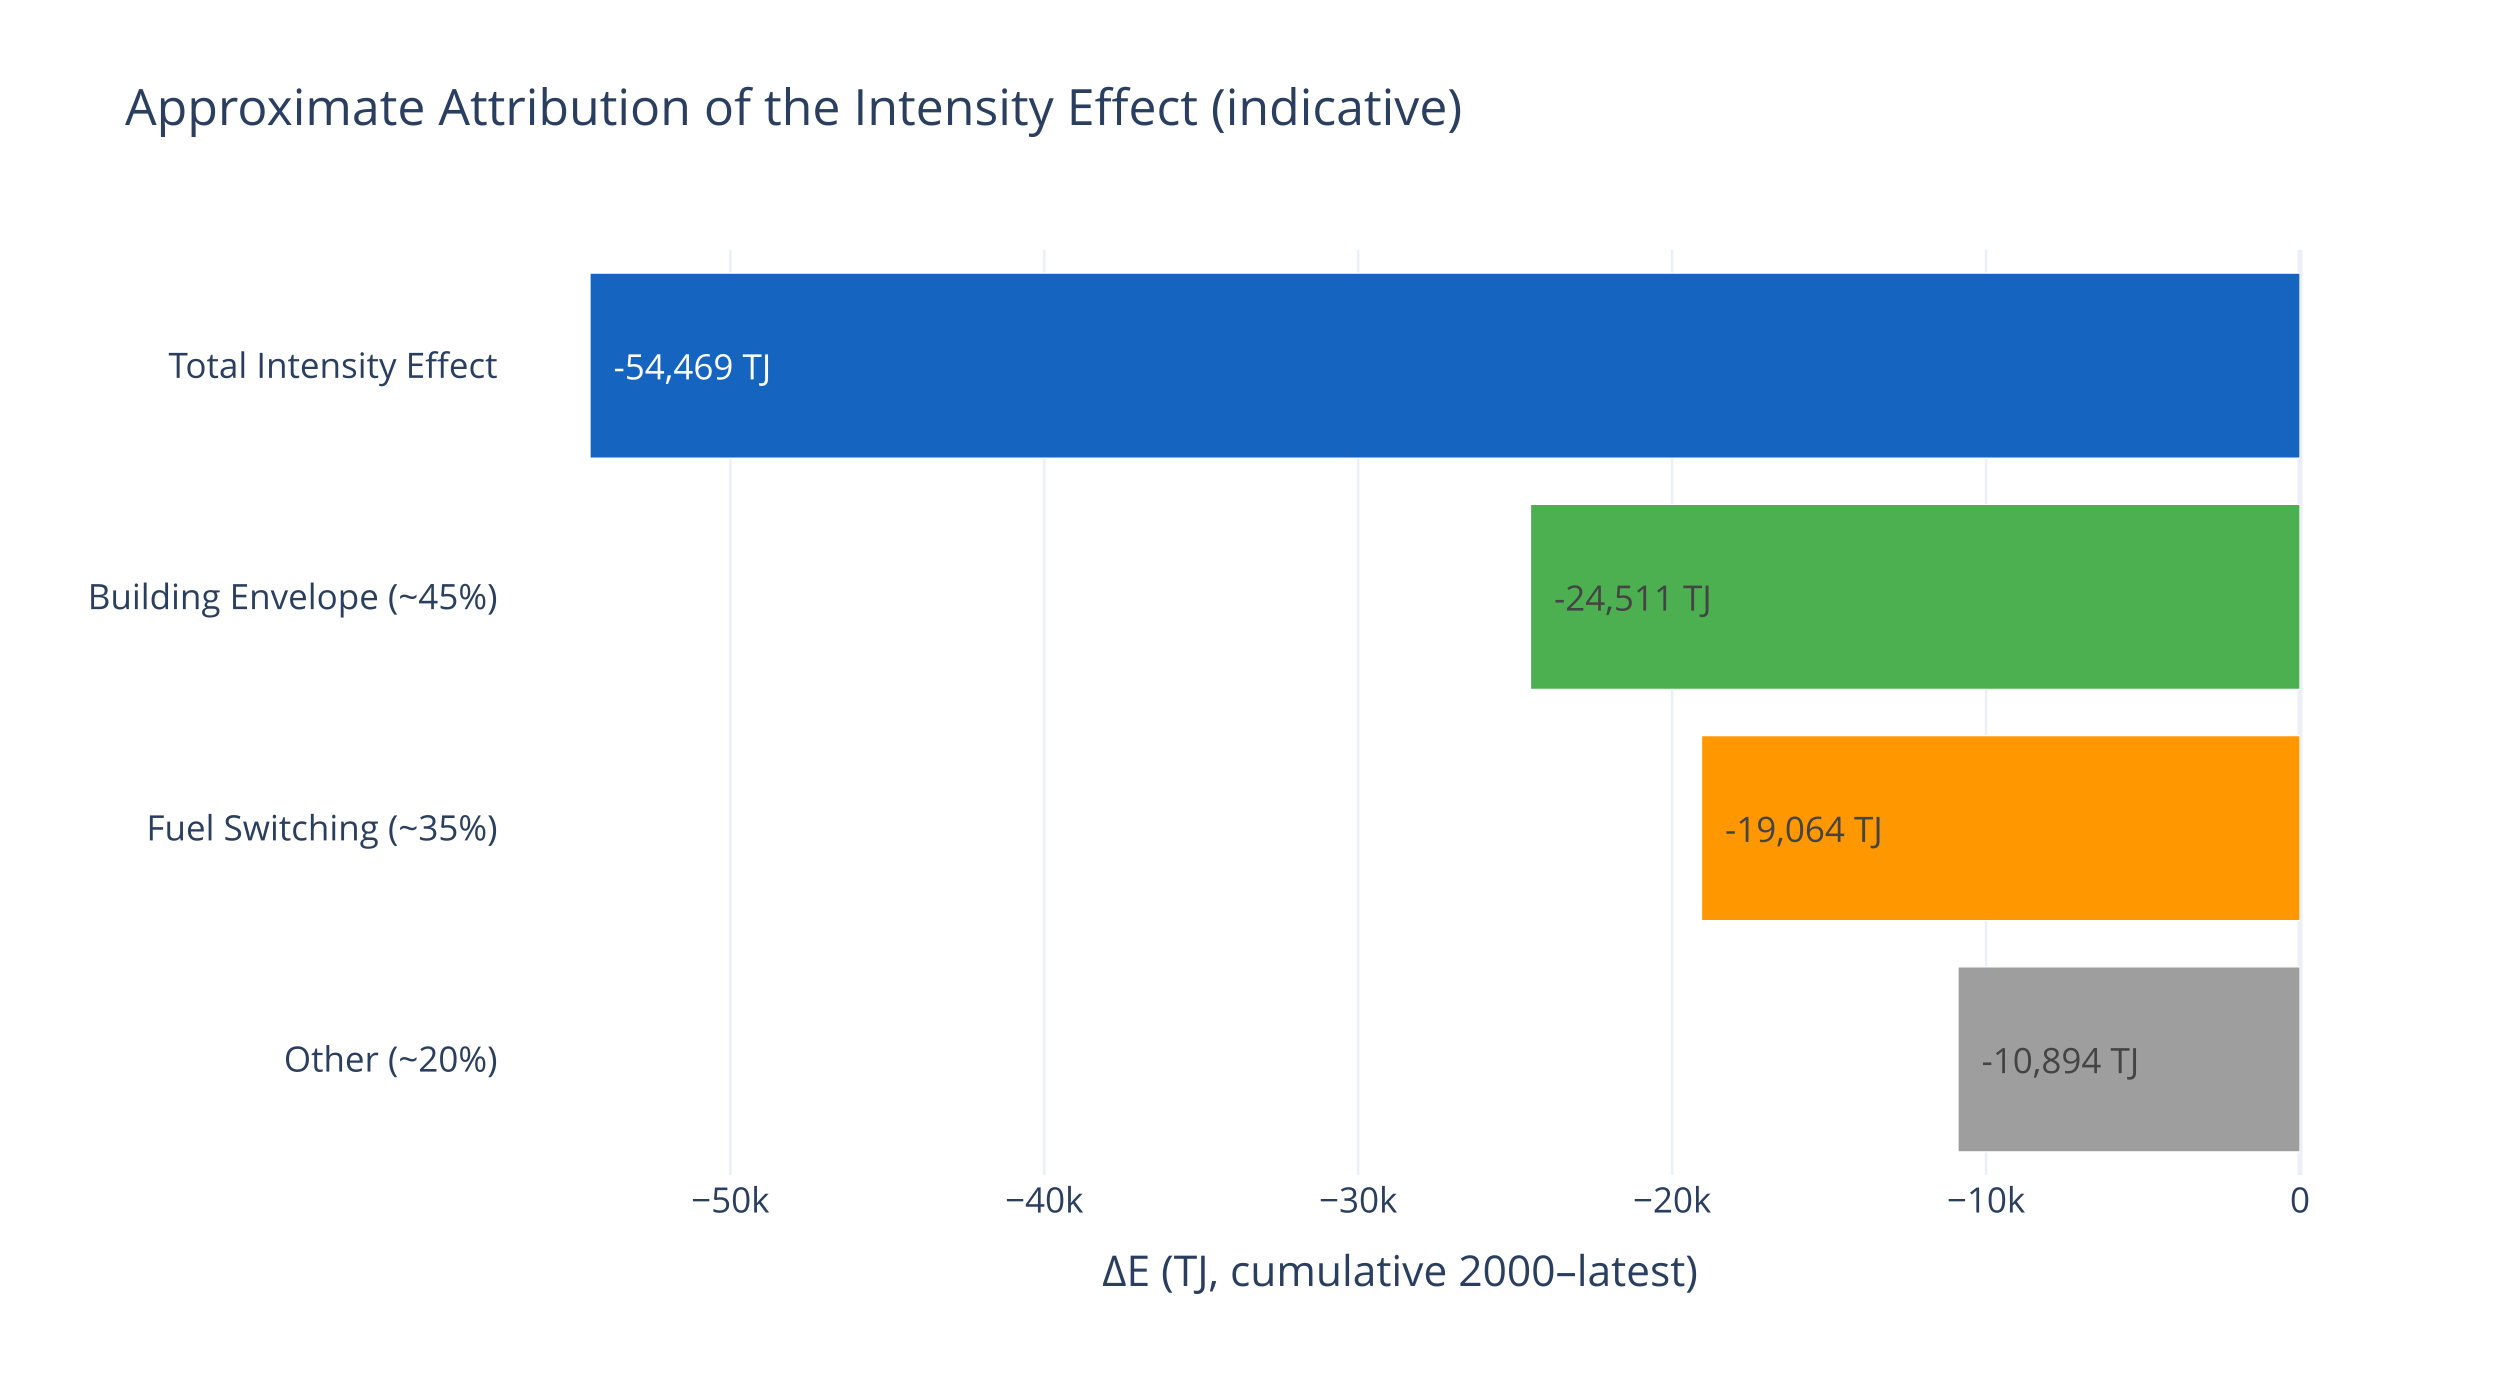
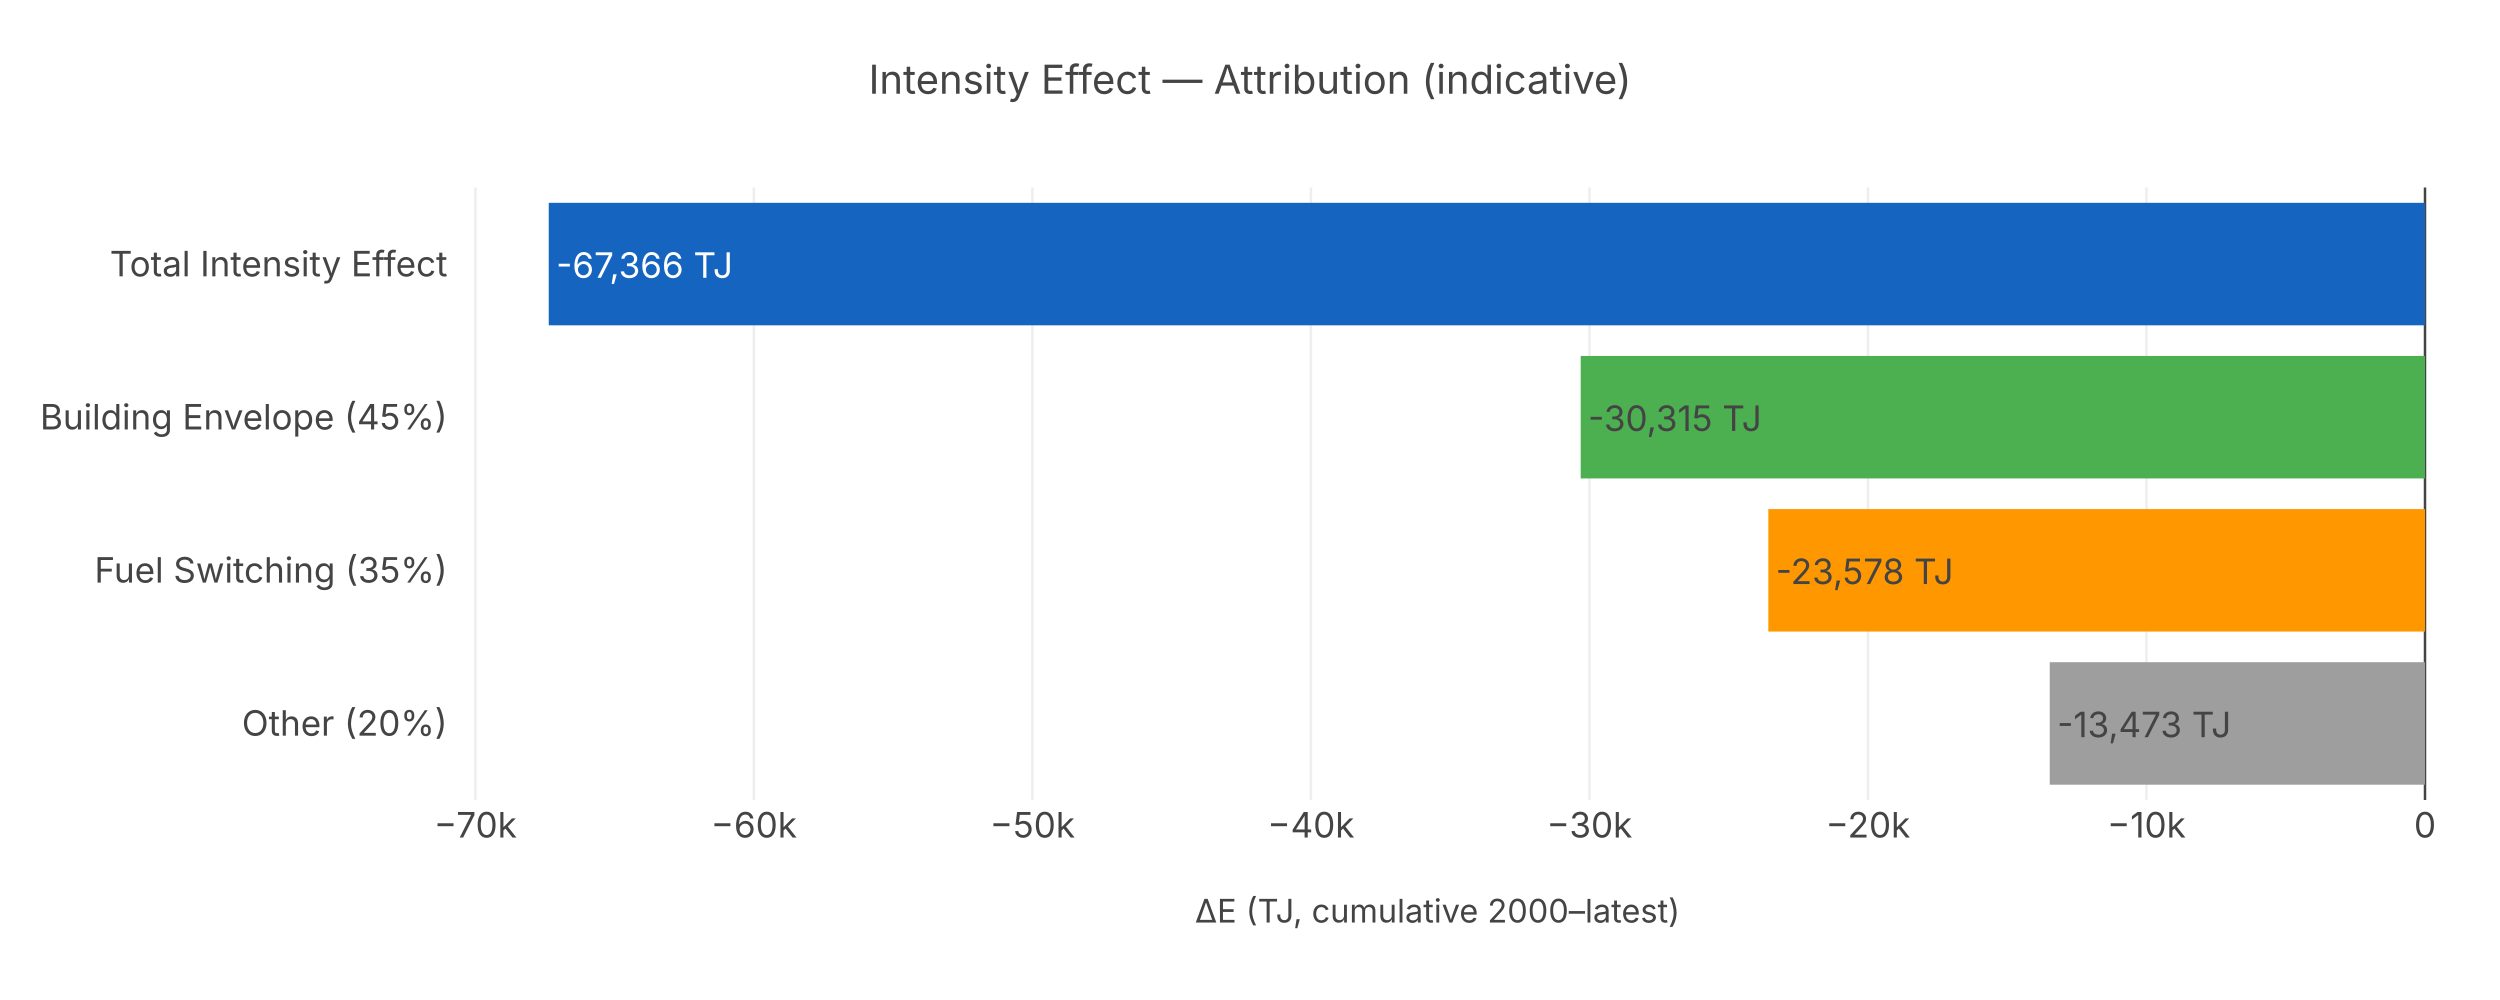
- <svg xmlns="http://www.w3.org/2000/svg" class="main-svg" width="1000" height="550" style="" viewBox="0 0 1000 550">
-   <rect x="0" y="0" width="1000" height="550" style="fill: rgb(255, 255, 255); fill-opacity: 1;" />
-   <defs id="defs-18f415">
+ <svg xmlns="http://www.w3.org/2000/svg" class="main-svg" width="1000" height="400" style="" viewBox="0 0 1000 400">
+   <rect x="0" y="0" width="1000" height="400" style="fill: rgb(255, 255, 255); fill-opacity: 1;" />
+   <defs id="defs-2e6e03">
    <g class="clips">
-       <clipPath id="clip18f415xyplot" class="plotclip">
-         <rect width="720" height="370" />
+       <clipPath id="clip2e6e03xyplot" class="plotclip">
+         <rect width="790" height="245" />
      </clipPath>
-       <clipPath class="axesclip" id="clip18f415x">
-         <rect x="200" y="0" width="720" height="550" />
+       <clipPath class="axesclip" id="clip2e6e03x">
+         <rect x="180" y="0" width="790" height="400" />
      </clipPath>
-       <clipPath class="axesclip" id="clip18f415y">
-         <rect x="0" y="100" width="1000" height="370" />
+       <clipPath class="axesclip" id="clip2e6e03y">
+         <rect x="0" y="75" width="1000" height="245" />
      </clipPath>
-       <clipPath class="axesclip" id="clip18f415xy">
-         <rect x="200" y="100" width="720" height="370" />
+       <clipPath class="axesclip" id="clip2e6e03xy">
+         <rect x="180" y="75" width="790" height="245" />
      </clipPath>
    </g>
    <g class="gradients" />
    <g class="patterns" />
  </defs>
  <g class="bglayer" />
  <g class="layer-below">
    <g class="imagelayer" />
    <g class="shapelayer" />
  </g>
  <g class="cartesianlayer">
    <g class="subplot xy">
      <g class="layer-subplot">
        <g class="shapelayer" />
        <g class="imagelayer" />
      </g>
      <g class="minor-gridlayer">
        <g class="x" />
        <g class="y" />
      </g>
      <g class="gridlayer">
        <g class="x">
-           <path class="xgrid crisp" transform="translate(292.13,0)" d="M0,100v370" style="stroke: rgb(235, 240, 248); stroke-opacity: 1; stroke-width: 1px;" />
-           <path class="xgrid crisp" transform="translate(417.7,0)" d="M0,100v370" style="stroke: rgb(235, 240, 248); stroke-opacity: 1; stroke-width: 1px;" />
-           <path class="xgrid crisp" transform="translate(543.28,0)" d="M0,100v370" style="stroke: rgb(235, 240, 248); stroke-opacity: 1; stroke-width: 1px;" />
-           <path class="xgrid crisp" transform="translate(668.85,0)" d="M0,100v370" style="stroke: rgb(235, 240, 248); stroke-opacity: 1; stroke-width: 1px;" />
-           <path class="xgrid crisp" transform="translate(794.43,0)" d="M0,100v370" style="stroke: rgb(235, 240, 248); stroke-opacity: 1; stroke-width: 1px;" />
+           <path class="xgrid crisp" transform="translate(190.16,0)" d="M0,75v245" style="stroke: rgb(238, 238, 238); stroke-opacity: 1; stroke-width: 1px;" />
+           <path class="xgrid crisp" transform="translate(301.56,0)" d="M0,75v245" style="stroke: rgb(238, 238, 238); stroke-opacity: 1; stroke-width: 1px;" />
+           <path class="xgrid crisp" transform="translate(412.97,0)" d="M0,75v245" style="stroke: rgb(238, 238, 238); stroke-opacity: 1; stroke-width: 1px;" />
+           <path class="xgrid crisp" transform="translate(524.38,0)" d="M0,75v245" style="stroke: rgb(238, 238, 238); stroke-opacity: 1; stroke-width: 1px;" />
+           <path class="xgrid crisp" transform="translate(635.78,0)" d="M0,75v245" style="stroke: rgb(238, 238, 238); stroke-opacity: 1; stroke-width: 1px;" />
+           <path class="xgrid crisp" transform="translate(747.19,0)" d="M0,75v245" style="stroke: rgb(238, 238, 238); stroke-opacity: 1; stroke-width: 1px;" />
+           <path class="xgrid crisp" transform="translate(858.59,0)" d="M0,75v245" style="stroke: rgb(238, 238, 238); stroke-opacity: 1; stroke-width: 1px;" />
        </g>
        <g class="y" />
      </g>
      <g class="zerolinelayer">
-         <path class="xzl zl crisp" transform="translate(920,0)" d="M0,100v370" style="stroke: rgb(235, 240, 248); stroke-opacity: 1; stroke-width: 2px;" />
+         <path class="xzl zl crisp" transform="translate(970,0)" d="M0,75v245" style="stroke: rgb(68, 68, 68); stroke-opacity: 1; stroke-width: 1px;" />
      </g>
      <g class="layer-between">
        <g class="shapelayer" />
        <g class="imagelayer" />
      </g>
      <path class="xlines-below" />
      <path class="ylines-below" />
      <g class="overlines-below" />
      <g class="xaxislayer-below" />
      <g class="yaxislayer-below" />
      <g class="overaxes-below" />
      <g class="overplot">
-         <g class="xy" transform="translate(200,100)" clip-path="url(#clip18f415xyplot)">
+         <g class="xy" transform="translate(180,75)" clip-path="url(#clip2e6e03xyplot)">
          <g class="barlayer mlayer">
            <g class="trace bars" style="opacity: 1;">
              <g class="points">
                <g class="point">
-                   <path d="M720,9.25V83.25H36V9.25Z" style="vector-effect: none; opacity: 1; stroke-width: 0.5px; fill: rgb(21, 101, 192); fill-opacity: 1; stroke: rgb(255, 255, 255); stroke-opacity: 1;" />
-                   <text class="bartext bartext-inside" text-anchor="middle" data-notex="1" x="0" y="0" style="font-family: 'Open Sans', verdana, arial, sans-serif; font-size: 14px; fill: rgb(255, 255, 255); fill-opacity: 1; white-space: pre;" transform="translate(76.9375,51.75)">-54,469 TJ</text>
+                   <path d="M790,6.13V55.13H39.5V6.13Z" style="vector-effect: none; opacity: 1; stroke-width: 0px; fill: rgb(21, 101, 192); fill-opacity: 1;" />
+                   <text class="bartext bartext-inside" text-anchor="middle" data-notex="1" x="0" y="0" style="font-family: Inter, Helvetica, Arial, sans-serif; font-size: 14px; fill: rgb(255, 255, 255); fill-opacity: 1; white-space: pre;" transform="translate(77.82812,36.13)">-67,366 TJ</text>
                </g>
                <g class="point">
-                   <path d="M720,101.75V175.75H412.2V101.75Z" style="vector-effect: none; opacity: 1; stroke-width: 0.5px; fill: rgb(76, 175, 80); fill-opacity: 1; stroke: rgb(255, 255, 255); stroke-opacity: 1;" />
-                   <text class="bartext bartext-inside" text-anchor="middle" data-notex="1" x="0" y="0" style="font-family: 'Open Sans', verdana, arial, sans-serif; font-size: 14px; fill: rgb(68, 68, 68); fill-opacity: 1; white-space: pre;" transform="translate(453.1375,144.25)">-24,511 TJ</text>
+                   <path d="M790,67.38V116.38H452.28V67.38Z" style="vector-effect: none; opacity: 1; stroke-width: 0px; fill: rgb(76, 175, 80); fill-opacity: 1;" />
+                   <text class="bartext bartext-inside" text-anchor="middle" data-notex="1" x="0" y="0" style="font-family: Inter, Helvetica, Arial, sans-serif; font-size: 14px; fill: rgb(68, 68, 68); fill-opacity: 1; white-space: pre;" transform="translate(489.9831,97.38)">-30,315 TJ</text>
                </g>
                <g class="point">
-                   <path d="M720,194.25V268.25H480.6V194.25Z" style="vector-effect: none; opacity: 1; stroke-width: 0.5px; fill: rgb(255, 152, 0); fill-opacity: 1; stroke: rgb(255, 255, 255); stroke-opacity: 1;" />
-                   <text class="bartext bartext-inside" text-anchor="middle" data-notex="1" x="0" y="0" style="font-family: 'Open Sans', verdana, arial, sans-serif; font-size: 14px; fill: rgb(68, 68, 68); fill-opacity: 1; white-space: pre;" transform="translate(521.5375,236.75)">-19,064 TJ</text>
+                   <path d="M790,128.63V177.63H527.33V128.63Z" style="vector-effect: none; opacity: 1; stroke-width: 0px; fill: rgb(255, 152, 0); fill-opacity: 1;" />
+                   <text class="bartext bartext-inside" text-anchor="middle" data-notex="1" x="0" y="0" style="font-family: Inter, Helvetica, Arial, sans-serif; font-size: 14px; fill: rgb(68, 68, 68); fill-opacity: 1; white-space: pre;" transform="translate(565.8613,158.63)">-23,578 TJ</text>
                </g>
                <g class="point">
-                   <path d="M720,286.75V360.75H583.2V286.75Z" style="vector-effect: none; opacity: 1; stroke-width: 0.5px; fill: rgb(158, 158, 158); fill-opacity: 1; stroke: rgb(255, 255, 255); stroke-opacity: 1;" />
-                   <text class="bartext bartext-inside" text-anchor="middle" data-notex="1" x="0" y="0" style="font-family: 'Open Sans', verdana, arial, sans-serif; font-size: 14px; fill: rgb(68, 68, 68); fill-opacity: 1; white-space: pre;" transform="translate(624.1375,329.25)">-10,894 TJ</text>
+                   <path d="M790,189.88V238.88H639.9V189.88Z" style="vector-effect: none; opacity: 1; stroke-width: 0px; fill: rgb(158, 158, 158); fill-opacity: 1;" />
+                   <text class="bartext bartext-inside" text-anchor="middle" data-notex="1" x="0" y="0" style="font-family: Inter, Helvetica, Arial, sans-serif; font-size: 14px; fill: rgb(68, 68, 68); fill-opacity: 1; white-space: pre;" transform="translate(677.6891,219.88)">-13,473 TJ</text>
                </g>
              </g>
            </g>
          </g>
        </g>
      </g>
      <g class="zerolinelayer-above" />
      <path class="xlines-above crisp" d="M0,0" style="fill: none;" />
      <path class="ylines-above crisp" d="M0,0" style="fill: none;" />
      <g class="overlines-above" />
      <g class="xaxislayer-above">
        <g class="xtick">
-           <text text-anchor="middle" x="0" y="485" transform="translate(292.13,0)" style="font-family: 'Open Sans', verdana, arial, sans-serif; font-size: 14px; fill: rgb(42, 63, 95); fill-opacity: 1; white-space: pre;">−50k</text>
+           <text text-anchor="middle" x="0" y="335" transform="translate(190.16,0)" style="font-family: Inter, Helvetica, Arial, sans-serif; font-size: 14px; fill: rgb(68, 68, 68); fill-opacity: 1; white-space: pre;">−70k</text>
        </g>
        <g class="xtick">
-           <text text-anchor="middle" x="0" y="485" style="font-family: 'Open Sans', verdana, arial, sans-serif; font-size: 14px; fill: rgb(42, 63, 95); fill-opacity: 1; white-space: pre;" transform="translate(417.7,0)">−40k</text>
+           <text text-anchor="middle" x="0" y="335" style="font-family: Inter, Helvetica, Arial, sans-serif; font-size: 14px; fill: rgb(68, 68, 68); fill-opacity: 1; white-space: pre;" transform="translate(301.56,0)">−60k</text>
        </g>
        <g class="xtick">
-           <text text-anchor="middle" x="0" y="485" style="font-family: 'Open Sans', verdana, arial, sans-serif; font-size: 14px; fill: rgb(42, 63, 95); fill-opacity: 1; white-space: pre;" transform="translate(543.28,0)">−30k</text>
+           <text text-anchor="middle" x="0" y="335" style="font-family: Inter, Helvetica, Arial, sans-serif; font-size: 14px; fill: rgb(68, 68, 68); fill-opacity: 1; white-space: pre;" transform="translate(412.97,0)">−50k</text>
        </g>
        <g class="xtick">
-           <text text-anchor="middle" x="0" y="485" style="font-family: 'Open Sans', verdana, arial, sans-serif; font-size: 14px; fill: rgb(42, 63, 95); fill-opacity: 1; white-space: pre;" transform="translate(668.85,0)">−20k</text>
+           <text text-anchor="middle" x="0" y="335" style="font-family: Inter, Helvetica, Arial, sans-serif; font-size: 14px; fill: rgb(68, 68, 68); fill-opacity: 1; white-space: pre;" transform="translate(524.38,0)">−40k</text>
        </g>
        <g class="xtick">
-           <text text-anchor="middle" x="0" y="485" style="font-family: 'Open Sans', verdana, arial, sans-serif; font-size: 14px; fill: rgb(42, 63, 95); fill-opacity: 1; white-space: pre;" transform="translate(794.43,0)">−10k</text>
+           <text text-anchor="middle" x="0" y="335" style="font-family: Inter, Helvetica, Arial, sans-serif; font-size: 14px; fill: rgb(68, 68, 68); fill-opacity: 1; white-space: pre;" transform="translate(635.78,0)">−30k</text>
        </g>
        <g class="xtick">
-           <text text-anchor="middle" x="0" y="485" style="font-family: 'Open Sans', verdana, arial, sans-serif; font-size: 14px; fill: rgb(42, 63, 95); fill-opacity: 1; white-space: pre;" transform="translate(920,0)">0</text>
+           <text text-anchor="middle" x="0" y="335" style="font-family: Inter, Helvetica, Arial, sans-serif; font-size: 14px; fill: rgb(68, 68, 68); fill-opacity: 1; white-space: pre;" transform="translate(747.19,0)">−20k</text>
+         </g>
+         <g class="xtick">
+           <text text-anchor="middle" x="0" y="335" style="font-family: Inter, Helvetica, Arial, sans-serif; font-size: 14px; fill: rgb(68, 68, 68); fill-opacity: 1; white-space: pre;" transform="translate(858.59,0)">−10k</text>
+         </g>
+         <g class="xtick">
+           <text text-anchor="middle" x="0" y="335" style="font-family: Inter, Helvetica, Arial, sans-serif; font-size: 14px; fill: rgb(68, 68, 68); fill-opacity: 1; white-space: pre;" transform="translate(970,0)">0</text>
        </g>
      </g>
      <g class="yaxislayer-above">
        <g class="ytick">
-           <text text-anchor="end" x="199" y="4.9" transform="translate(0,423.75)" style="font-family: 'Open Sans', verdana, arial, sans-serif; font-size: 14px; fill: rgb(42, 63, 95); fill-opacity: 1; white-space: pre;">Other (~20%)</text>
+           <text text-anchor="end" x="179" y="4.9" transform="translate(0,289.38)" style="font-family: Inter, Helvetica, Arial, sans-serif; font-size: 14px; fill: rgb(68, 68, 68); fill-opacity: 1; white-space: pre;">Other (20%)</text>
        </g>
        <g class="ytick">
-           <text text-anchor="end" x="199" y="4.9" transform="translate(0,331.25)" style="font-family: 'Open Sans', verdana, arial, sans-serif; font-size: 14px; fill: rgb(42, 63, 95); fill-opacity: 1; white-space: pre;">Fuel Switching (~35%)</text>
+           <text text-anchor="end" x="179" y="4.9" transform="translate(0,228.13)" style="font-family: Inter, Helvetica, Arial, sans-serif; font-size: 14px; fill: rgb(68, 68, 68); fill-opacity: 1; white-space: pre;">Fuel Switching (35%)</text>
        </g>
        <g class="ytick">
-           <text text-anchor="end" x="199" y="4.9" transform="translate(0,238.75)" style="font-family: 'Open Sans', verdana, arial, sans-serif; font-size: 14px; fill: rgb(42, 63, 95); fill-opacity: 1; white-space: pre;">Building Envelope (~45%)</text>
+           <text text-anchor="end" x="179" y="4.9" transform="translate(0,166.88)" style="font-family: Inter, Helvetica, Arial, sans-serif; font-size: 14px; fill: rgb(68, 68, 68); fill-opacity: 1; white-space: pre;">Building Envelope (45%)</text>
        </g>
        <g class="ytick">
-           <text text-anchor="end" x="199" y="4.9" transform="translate(0,146.25)" style="font-family: 'Open Sans', verdana, arial, sans-serif; font-size: 14px; fill: rgb(42, 63, 95); fill-opacity: 1; white-space: pre;">Total Intensity Effect</text>
+           <text text-anchor="end" x="179" y="4.9" transform="translate(0,105.63)" style="font-family: Inter, Helvetica, Arial, sans-serif; font-size: 14px; fill: rgb(68, 68, 68); fill-opacity: 1; white-space: pre;">Total Intensity Effect</text>
        </g>
      </g>
      <g class="overaxes-above" />
    </g>
  </g>
  <g class="polarlayer" />
  <g class="smithlayer" />
  <g class="ternarylayer" />
  <g class="geolayer" />
  <g class="funnelarealayer" />
  <g class="pielayer" />
  <g class="iciclelayer" />
  <g class="treemaplayer" />
  <g class="sunburstlayer" />
  <g class="glimages" />
-   <defs id="topdefs-18f415">
+   <defs id="topdefs-2e6e03">
    <g class="clips" />
  </defs>
  <g class="layer-above">
    <g class="imagelayer" />
    <g class="shapelayer" />
  </g>
  <g class="infolayer">
    <g class="g-gtitle">
-       <text class="gtitle" x="50" y="50" text-anchor="start" dy="0em" style="opacity: 1; font-family: 'Open Sans', verdana, arial, sans-serif; font-size: 20px; fill: rgb(42, 63, 95); fill-opacity: 1; white-space: pre;">Approximate Attribution of the Intensity Effect (indicative)</text>
+       <text class="gtitle" x="500" y="37.5" text-anchor="middle" dy="0em" style="opacity: 1; font-family: Inter, Helvetica, Arial, sans-serif; font-size: 16px; fill: rgb(68, 68, 68); fill-opacity: 1; white-space: pre;">Intensity Effect — Attribution (indicative)</text>
    </g>
    <g class="g-xtitle">
-       <text class="xtitle" x="560" y="514.4" text-anchor="middle" style="opacity: 1; font-family: 'Open Sans', verdana, arial, sans-serif; font-size: 17px; fill: rgb(42, 63, 95); fill-opacity: 1; white-space: pre;">ΔE (TJ, cumulative 2000–latest)</text>
+       <text class="xtitle" x="575" y="369" text-anchor="middle" style="opacity: 1; font-family: Inter, Helvetica, Arial, sans-serif; font-size: 13px; fill: rgb(68, 68, 68); fill-opacity: 1; white-space: pre;">ΔE (TJ, cumulative 2000–latest)</text>
    </g>
    <g class="g-ytitle" />
  </g>
</svg>
